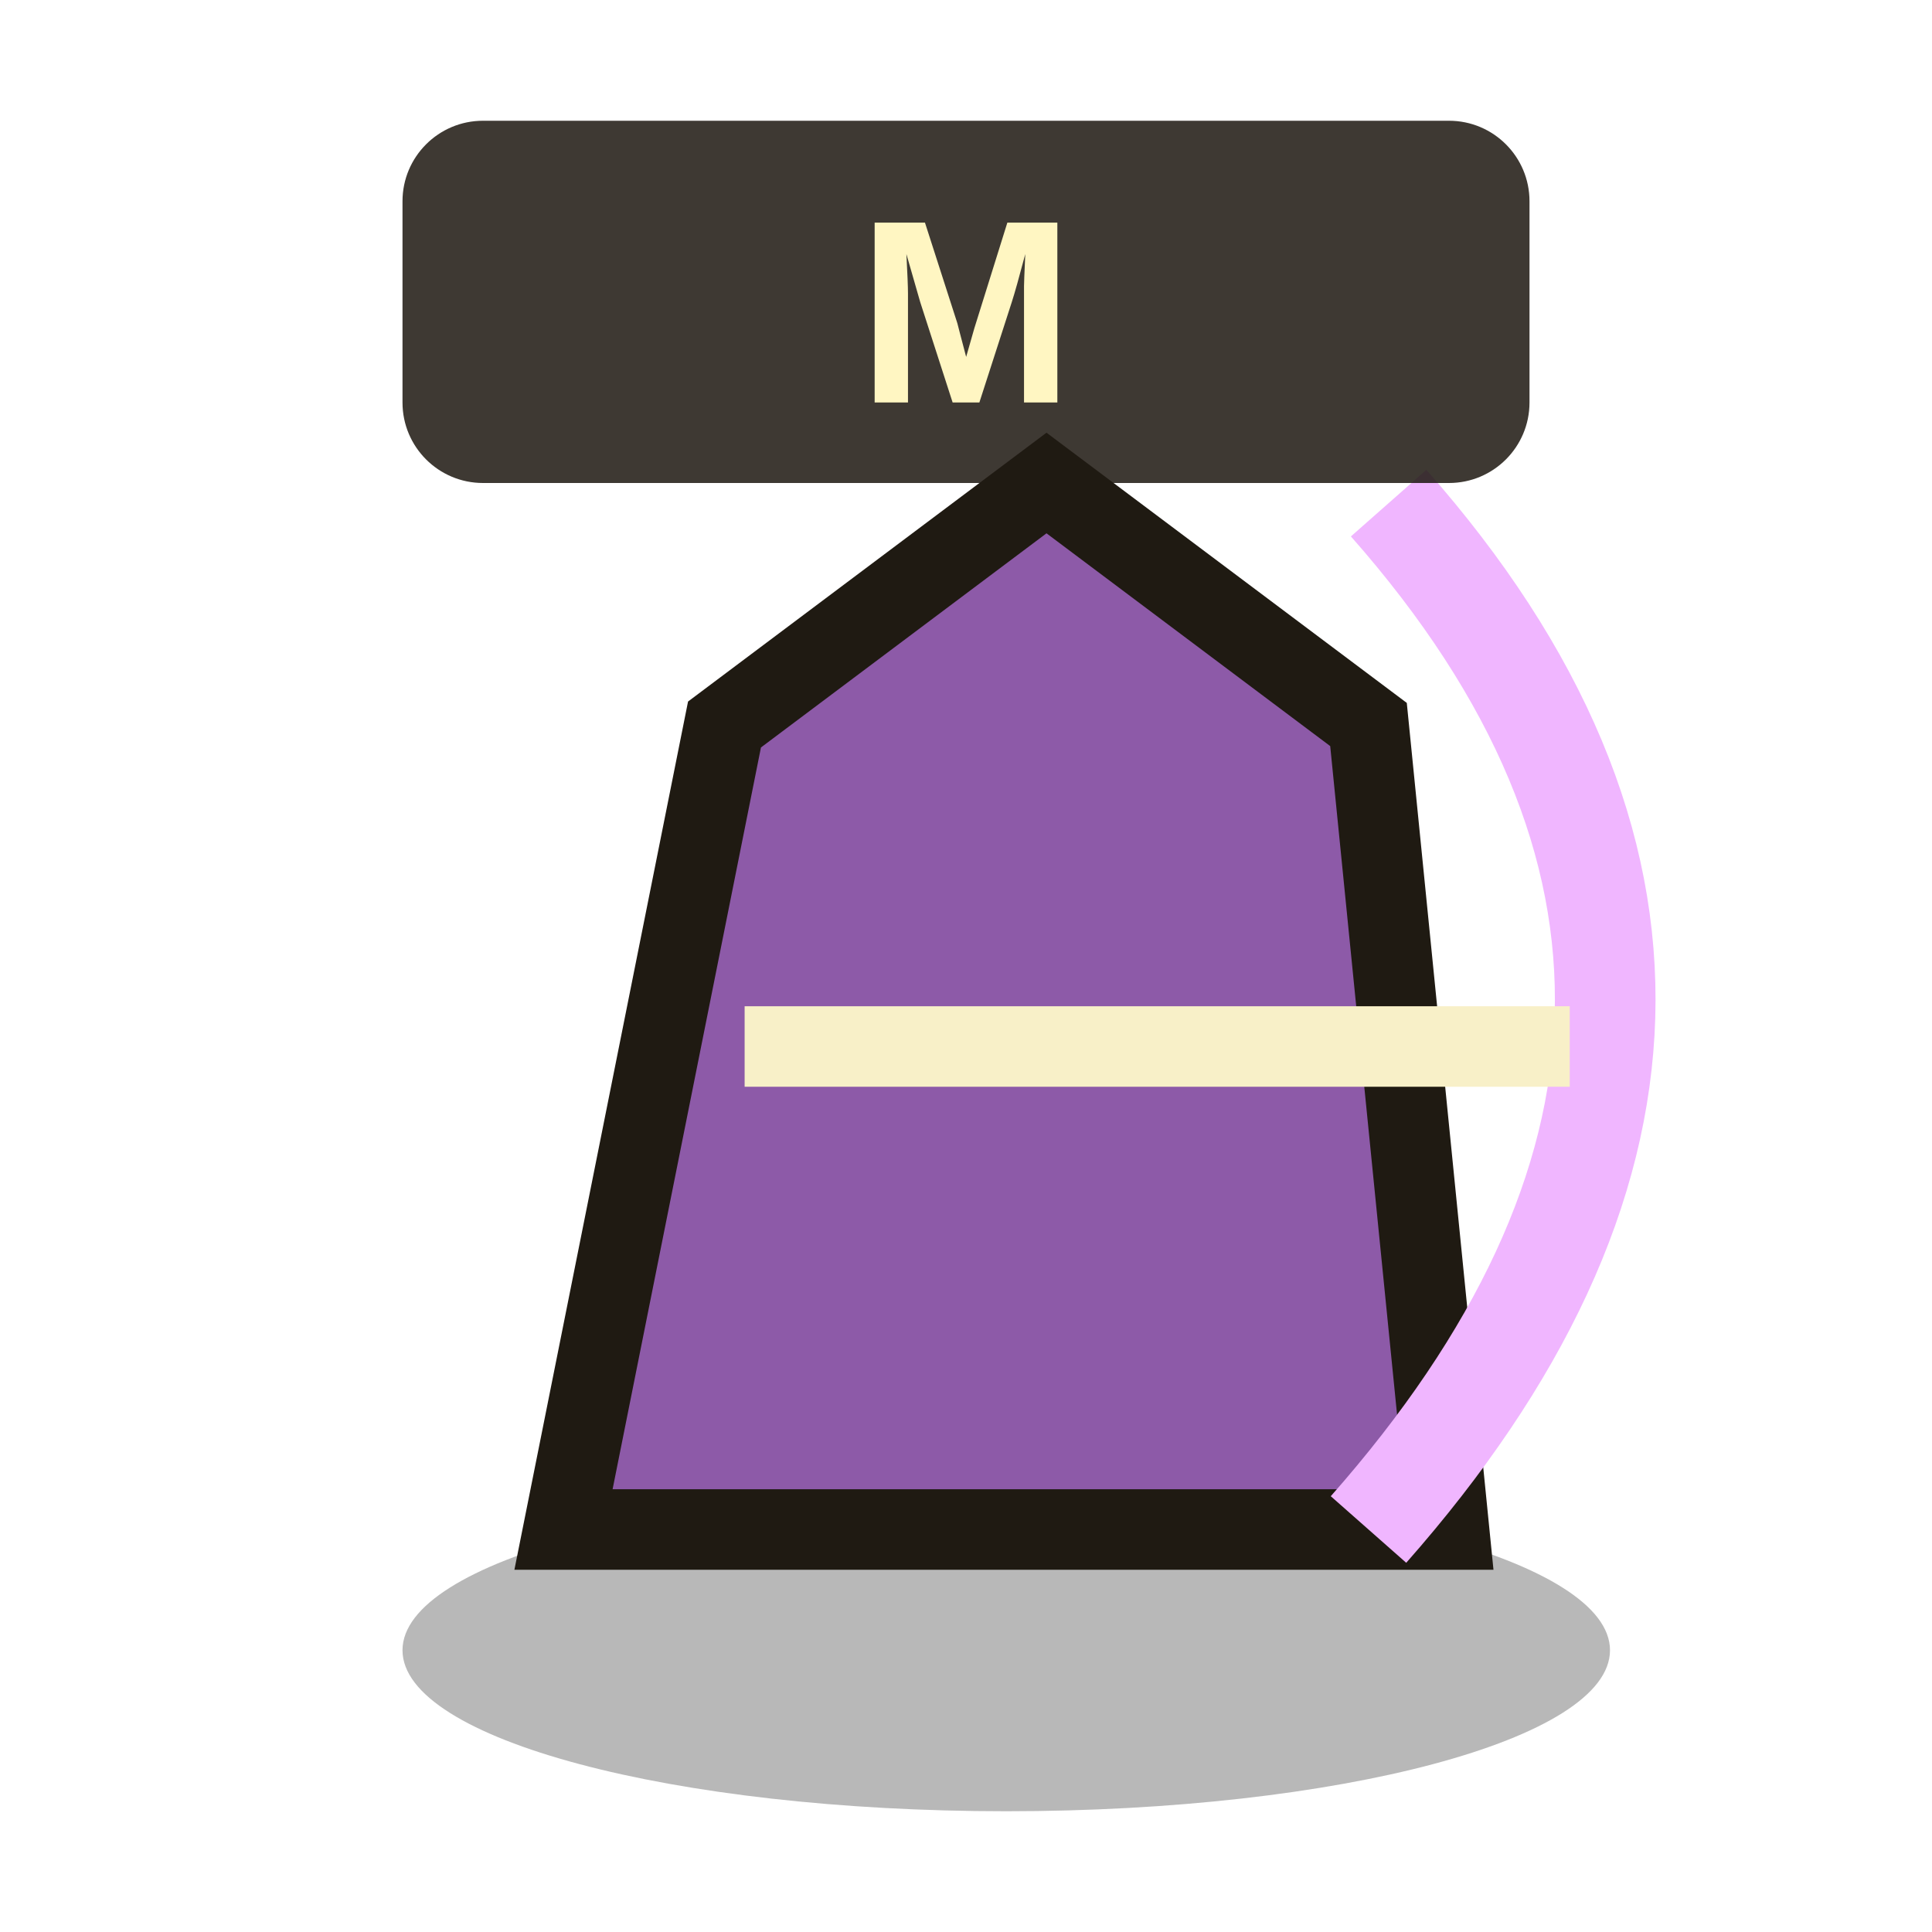
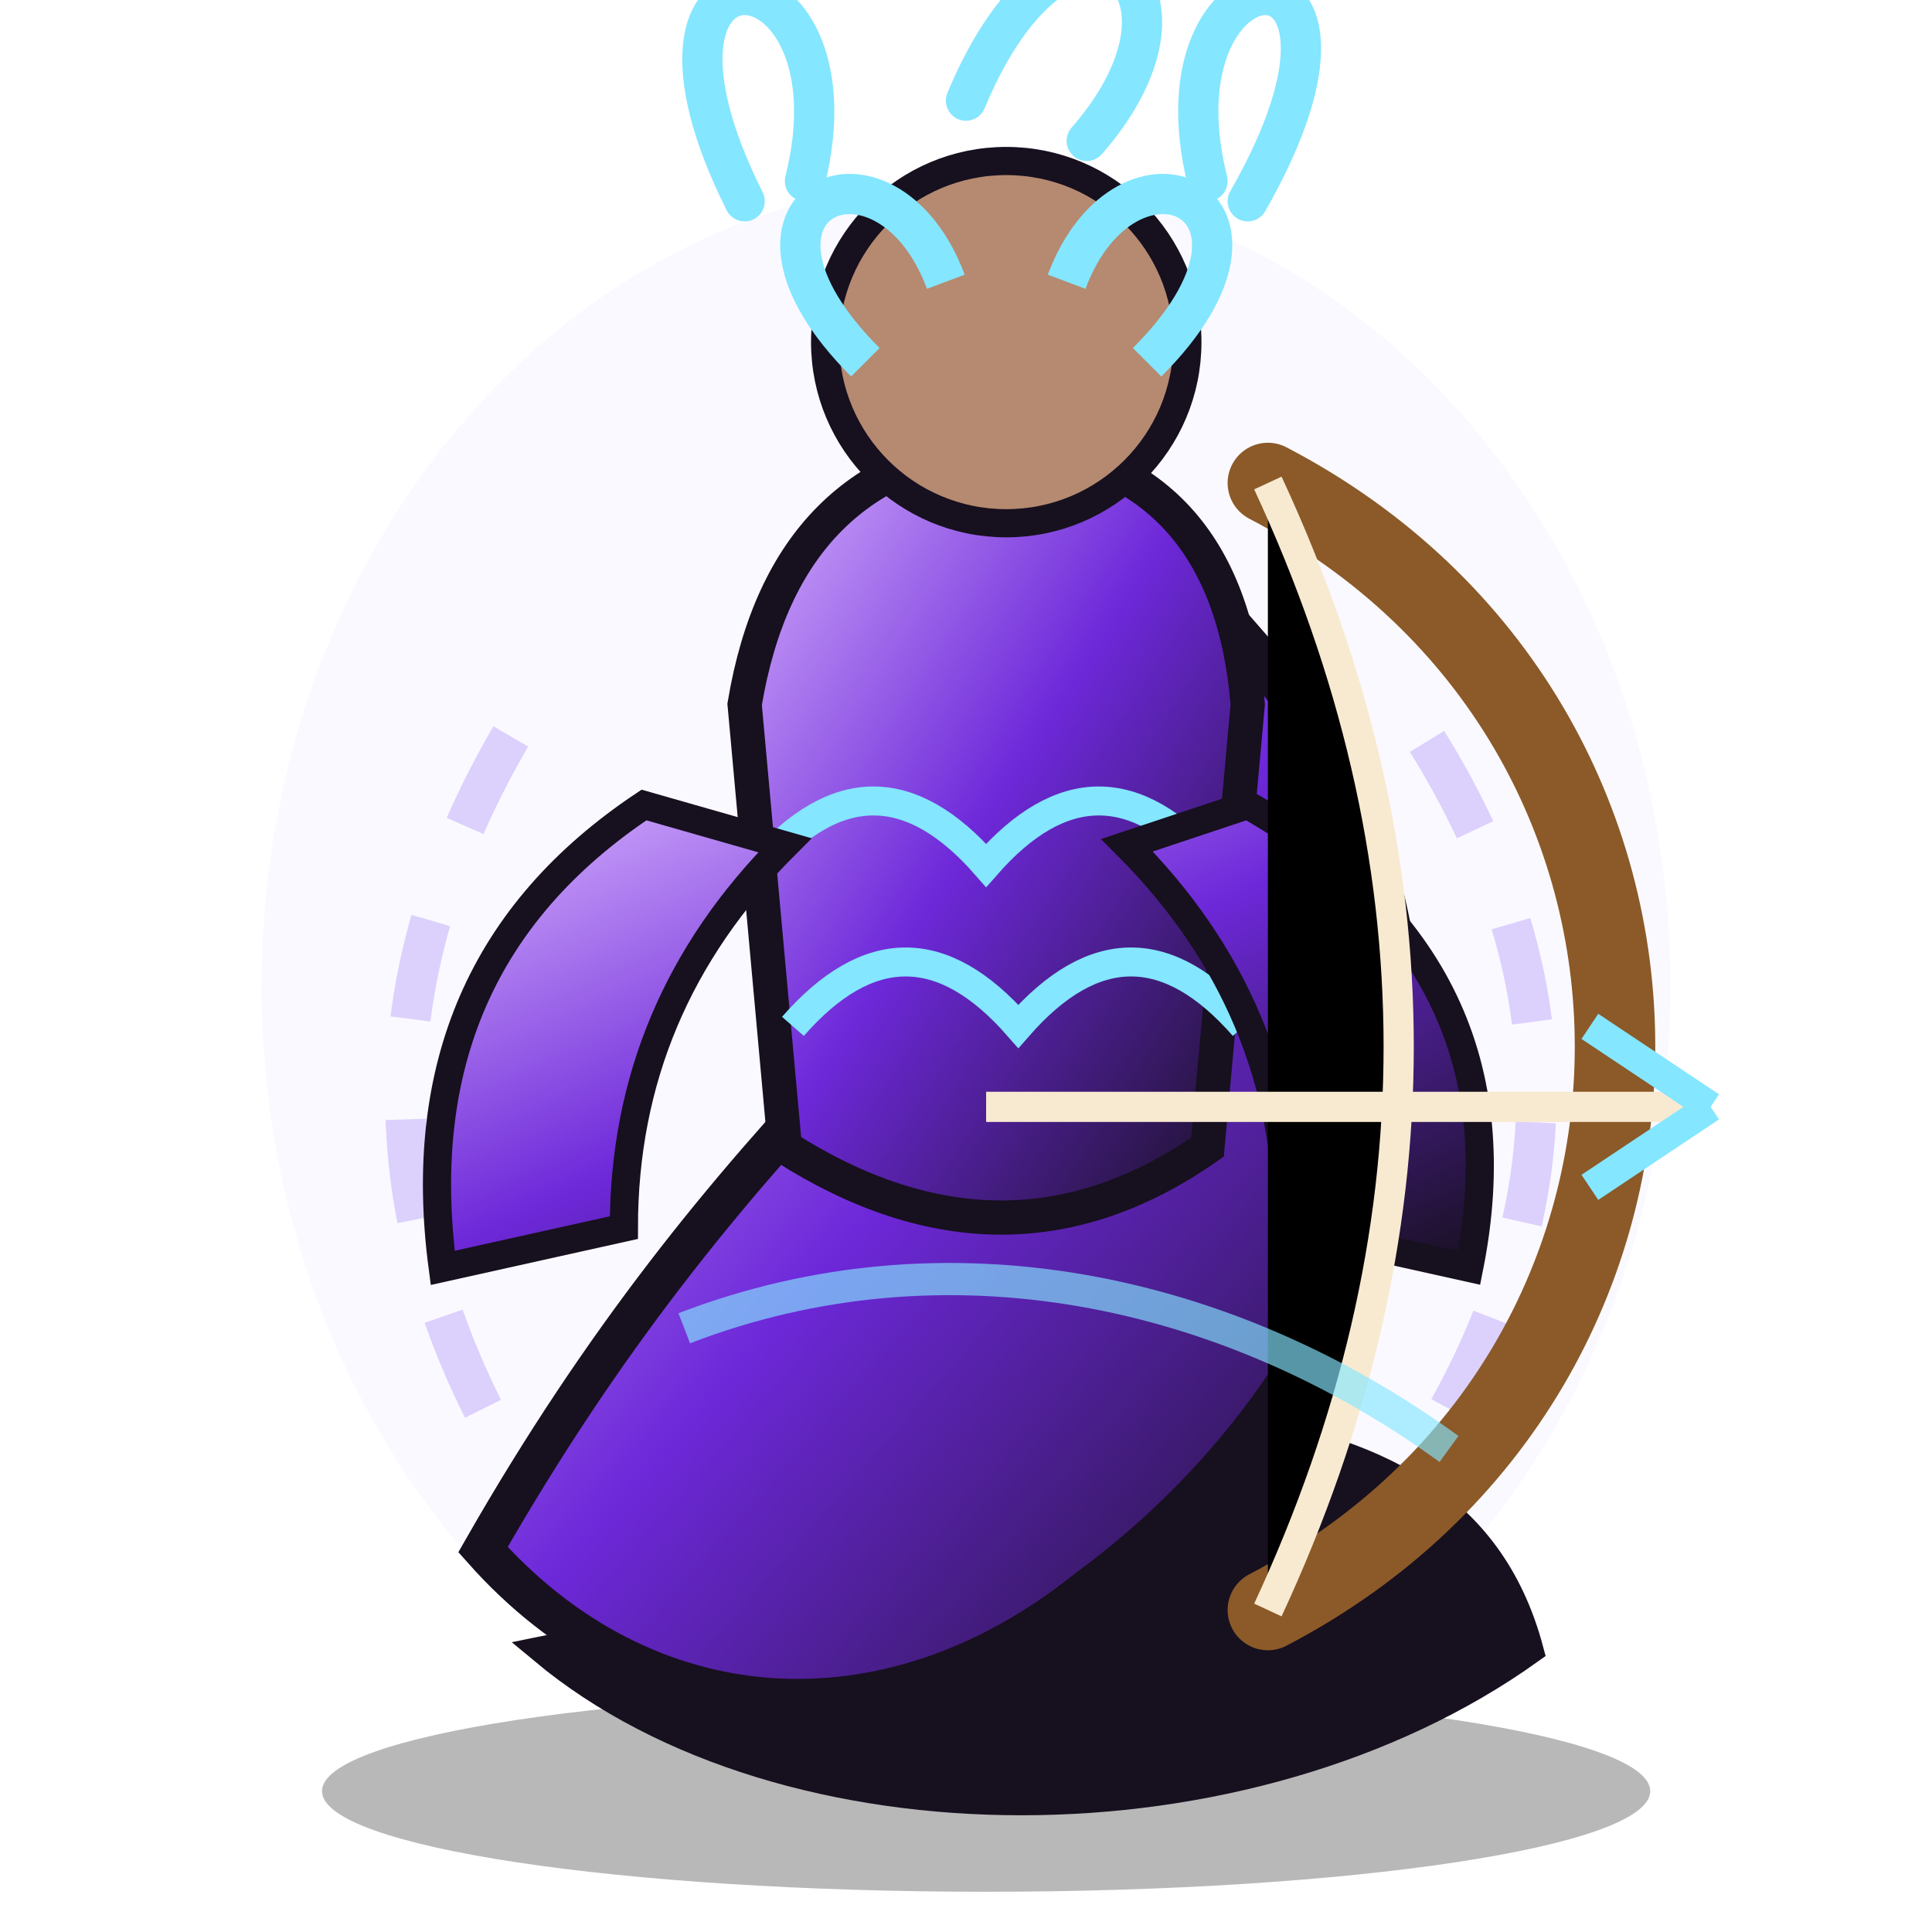
- <svg xmlns="http://www.w3.org/2000/svg" width="96" height="96" viewBox="0 0 96 96">
-   <ellipse cx="50" cy="82" rx="30" ry="8" fill="#000" opacity=".28" />
-   <path d="M28 76 L36 36 L52 24 L68 36 L72 76 Z" fill="#8d5aa8" stroke="#1f1a12" stroke-width="4" />
-   <path d="M69 25 C84 42 83 59 68 76" fill="none" stroke="#f0b6ff" stroke-width="5" />
-   <path d="M37 52 H78" stroke="#f8f0c8" stroke-width="4" />
-   <rect x="20" y="6" width="56" height="18" rx="4" fill="#1f1a12" opacity=".86" />
-   <text x="48" y="20" text-anchor="middle" font-family="Arial, sans-serif" font-size="13" font-weight="800" fill="#fff6c2">M</text>
+ <svg xmlns="http://www.w3.org/2000/svg" width="96" height="96" viewBox="0 0 96 96" role="img" aria-labelledby="unit-medusa-title unit-medusa-desc">
+   <defs>
+     <linearGradient id="unit-medusa-body" x1="0" y1="0" x2="1" y2="1">
+       <stop offset="0%" stop-color="#d8b4fe" />
+       <stop offset="48%" stop-color="#6d28d9" />
+       <stop offset="100%" stop-color="#17101f" />
+     </linearGradient>
+     <linearGradient id="unit-medusa-alt" x1="0" y1="0" x2="1" y2="1">
+       <stop offset="0%" stop-color="#84e6ff" />
+       <stop offset="100%" stop-color="#2d7a8b" />
+     </linearGradient>
+     <linearGradient id="unit-medusa-steel" x1="0" y1="0" x2="0" y2="1">
+       <stop offset="0%" stop-color="#f8fafc" />
+       <stop offset="55%" stop-color="#aeb8c4" />
+       <stop offset="100%" stop-color="#475569" />
+     </linearGradient>
+     <radialGradient id="unit-medusa-glow" cx="50%" cy="48%" r="50%">
+       <stop offset="0%" stop-color="#84e6ff" stop-opacity=".65" />
+       <stop offset="100%" stop-color="#84e6ff" stop-opacity="0" />
+     </radialGradient>
+   </defs>
+   <ellipse cx="49" cy="89" rx="33" ry="5" fill="#000" opacity=".28" />
+   <g>
+     <g opacity=".55">
+       <ellipse cx="48" cy="49" rx="35" ry="40" fill="#a78bfa" opacity=".10" />
+       <path d="M24 70 Q15 52 27 34 M72 70 Q82 52 69 34" fill="none" stroke="#a78bfa" stroke-width="2" stroke-dasharray="5 5" opacity=".7" />
+     </g>
+     <path d="M37 68 C52 72 72 67 76 82 C62 92 39 92 27 82 C37 80 45 75 37 68 Z" fill="#17101f" stroke="#17101f" stroke-width="1.4" />
+     <path d="M24 77 C36 56 48 48 62 32 C76 48 69 68 54 79 C44 87 32 86 24 77 Z" fill="url(#unit-medusa-body)" stroke="#17101f" stroke-width="2" />
+     <path d="M37 35 Q39 23 50 22 Q61 23 62 35 L60 57 Q50 64 39 57 Z" fill="url(#unit-medusa-body)" stroke="#17101f" stroke-width="1.7" />
+     <path d="M37.8 43 Q43.4 36.6 49 43 Q54.6 36.6 60.2 43 M39.4 51 Q45 44.6 50.6 51 Q56.2 44.6 61.8 51" fill="none" stroke="#84e6ff" stroke-width="1.44" />
+     <ellipse cx="50" cy="17" rx="9" ry="9" fill="#b58a70" stroke="#17101f" stroke-width="1.4" />
+     <path d="M37 10 C30 -4 43 -3 40 9 M62 10 C70 -4 57 -3 60 9 M48 5 C53 -7 61 -1 54 7" fill="none" stroke="#84e6ff" stroke-width="2" stroke-linecap="round" />
+     <path d="M43 18 C35 10 44 6 47 14 M57 18 C65 10 56 6 53 14" fill="none" stroke="#84e6ff" stroke-width="2" />
+     <path d="M32 40 Q20 48 22 63 L31 61 Q31 50 39 42 Z M62 40 Q76 48 73 63 L64 61 Q64 50 56 42 Z" fill="url(#unit-medusa-body)" stroke="#17101f" stroke-width="1.4" />
+     <path d="M63 24 C86 36 86 68 63 80" fill="none" stroke="#8b5a28" stroke-width="4" stroke-linecap="round" />
+     <path d="M63 24 Q76 52 63 80 M49 55 H85" stroke="#f8ead1" stroke-width="1.5" />
+     <path d="M85 55 L79 51 M85 55 L79 59" stroke="#84e6ff" stroke-width="1.5" />
+     <path d="M34 66 C47 61 61 64 72 72" fill="none" stroke="#84e6ff" stroke-width="1.6" opacity=".65" />
+   </g>
</svg>
